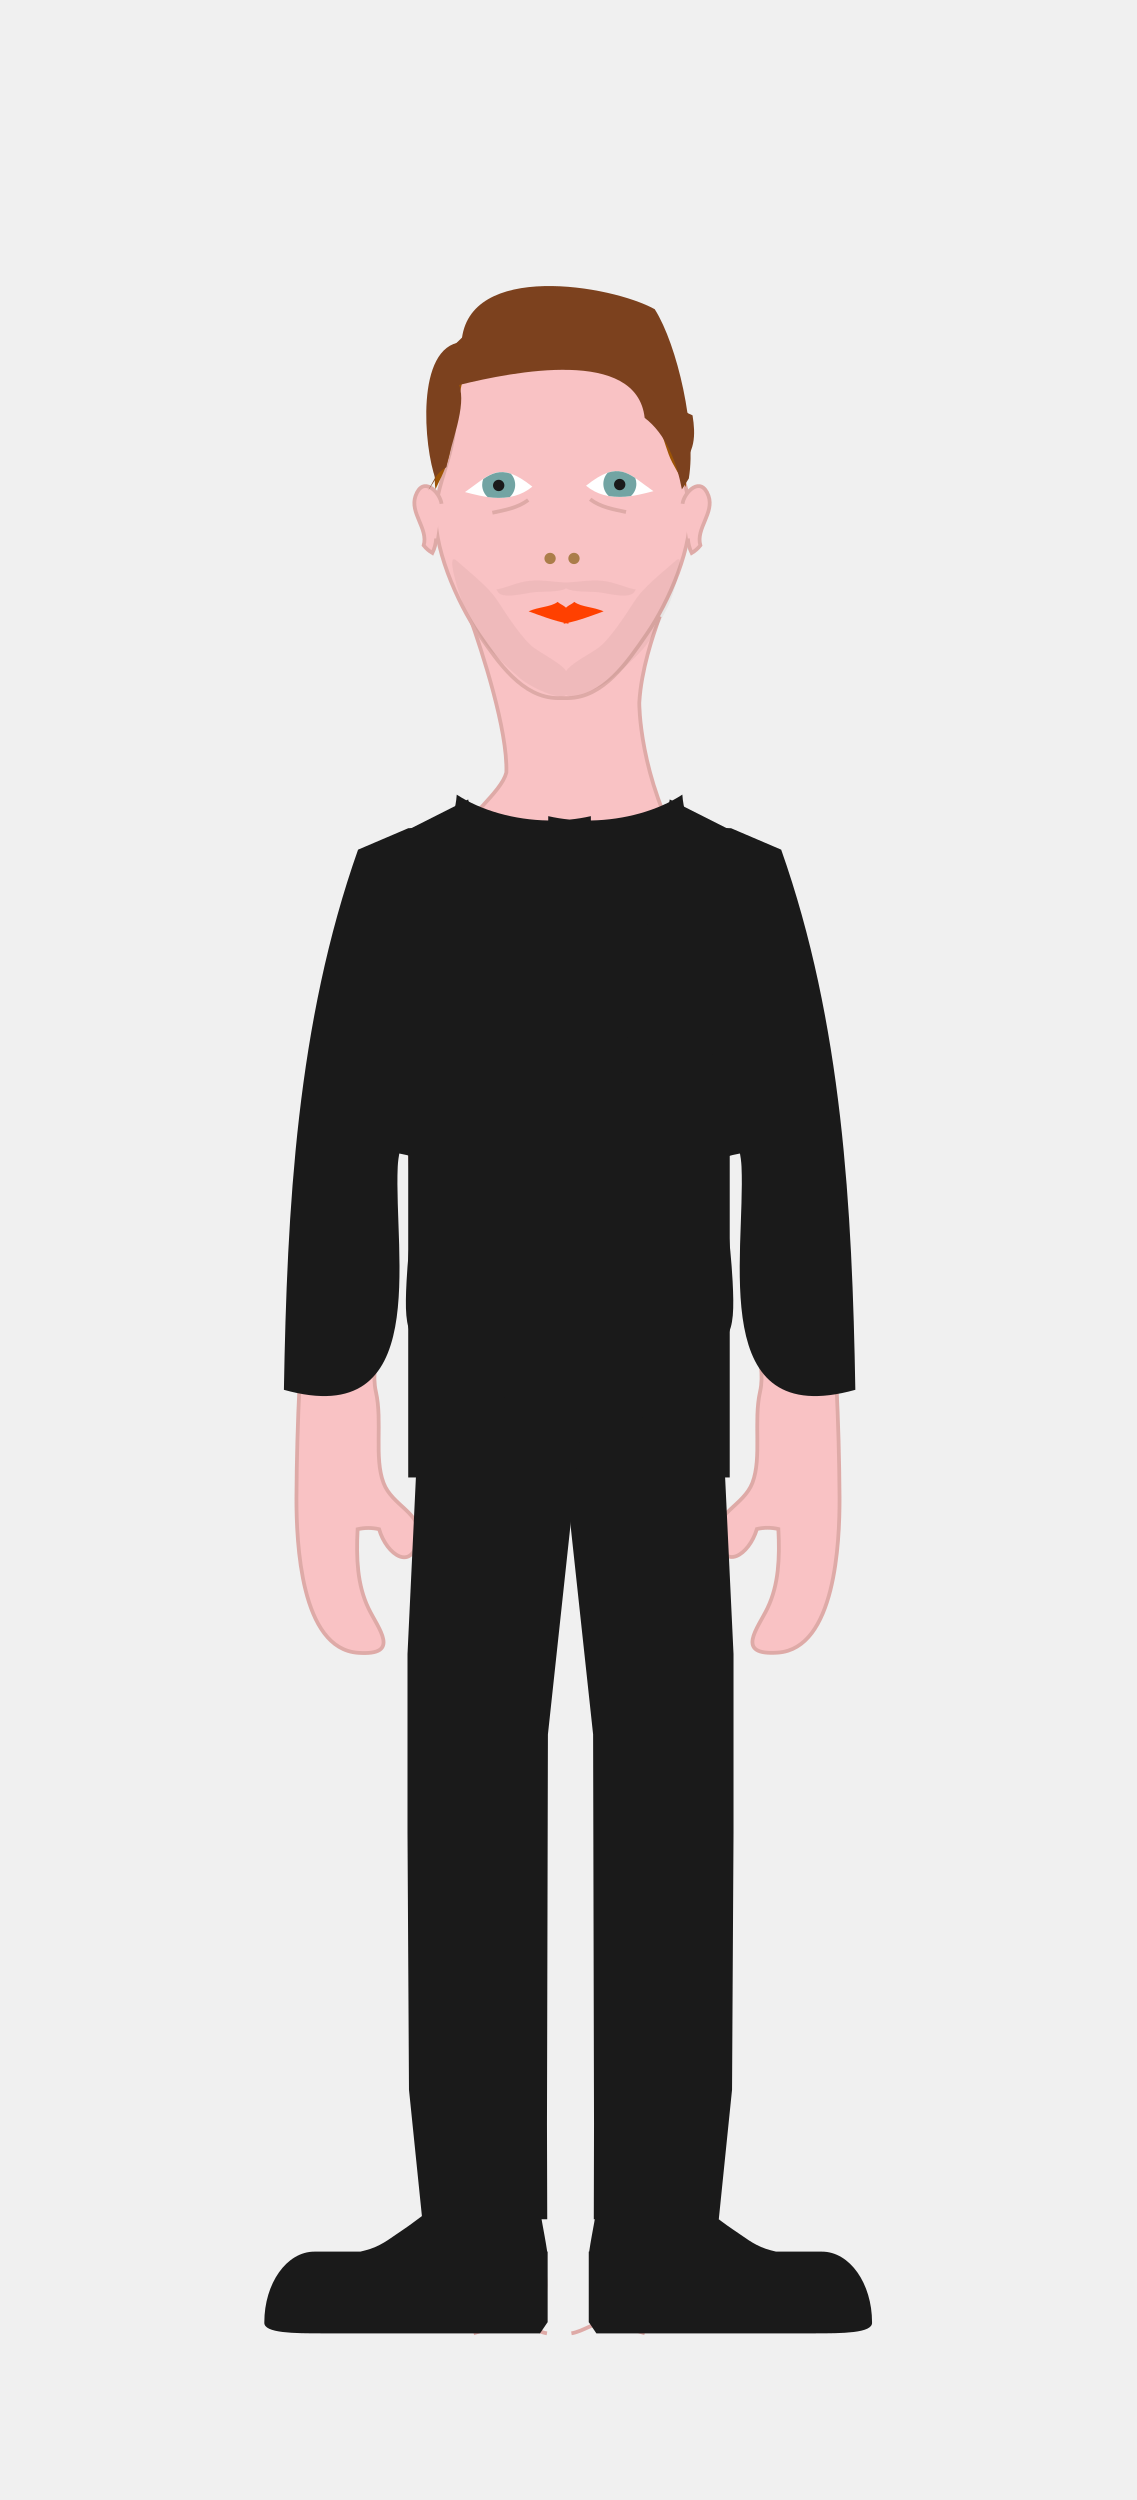
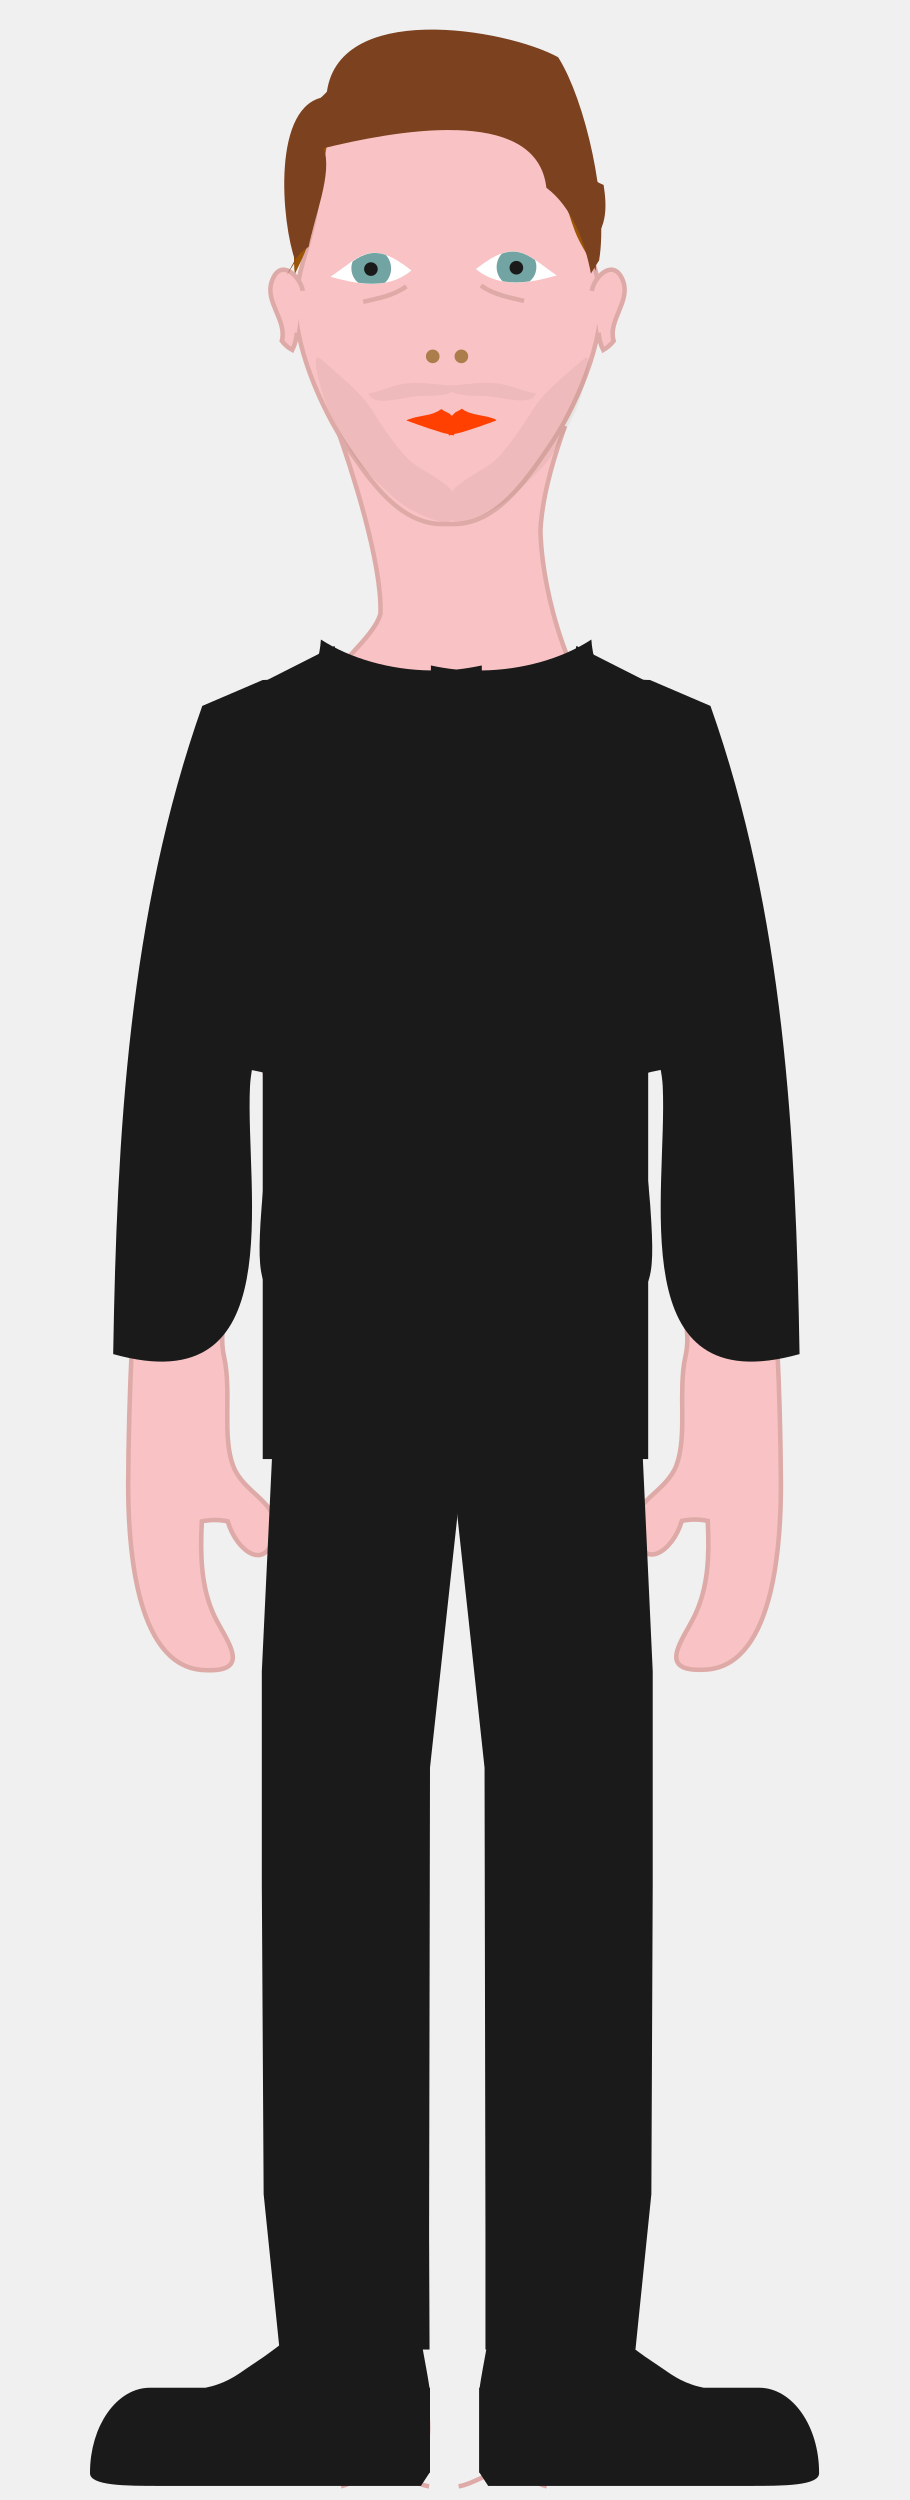
- <svg xmlns="http://www.w3.org/2000/svg" id="Layer_1" data-name="Layer 1" viewBox="0 0 300 660">
-   <defs>
-     <style>.cls-1{fill:none;}.cls-1,.cls-2{stroke:#deaaa7;stroke-miterlimit:10;}.cls-2{fill:#f9c2c4;}.cls-3{fill:#1a1a1a;}.cls-4{fill:#fff;}.cls-5{fill:#72a4a3;}.cls-6{fill:#ab7d4a;}.cls-7{fill:#ff4000;}.cls-8{fill:#9c5406;}.cls-9{fill:#310d0a;opacity:0.05;}.cls-10{fill:#7c411e;}</style>
-   </defs>
-   <path class="cls-1" d="M150.85,616c3.16-.52,6.59-3.19,9.68-3.27,4.06-.1,6,2.3,9.68,3.27" />
-   <path class="cls-1" d="M144.4,616c-3.16-.52-6.59-3.19-9.68-3.27-4.06-.1-6,2.3-9.68,3.27" />
-   <path class="cls-2" d="M124,162.77c3.28,9.24,10.07,30.05,9.68,41.19-1.43,5.41-10.36,11.33-16.37,21.81-1.28,2.22-3.29,3.94-4.7,6.12-5.07,6-12.45,10.79-16.6,17.36-4.71,7.47-5.27,18-6.75,26.31a706.9,706.9,0,0,0-11,120c0,11.59,1.08,39.7,16.27,40.78,11.54.82,5.28-6.43,2.73-11.78-2.92-6.11-3.25-13.09-2.85-20.85a12.62,12.62,0,0,1,5.67,0c2,6.92,9,11.56,10.39,2,.94-6.22-7-8.22-9.22-14.22-2.52-6.65-.26-16.19-2-24-2-8.81,3.91-18,4-27.47.16-16.6-4-27.25-.95-42.49,2-9.94.71-27.12,6.5-35.33v.86c-4.17,16.06.21,42.31.21,58.22,0,15.56-.63,31.36.15,46.85,1.81.15,3.58.34,5.32.56l3.12,208.09,0,2.39a13.25,13.25,0,0,0-.35,2c-.4,7.12-4.45,8.79-9.7,12C103,596,97.8,598.82,92.21,600c-4.64,1-12.65-.28-13.84,5.26-1.65,7.67,5.93,6.32,10.85,7.08,2.78.43,4.88,1.47,7.82,1.59a56.08,56.08,0,0,0,9.91-.66c6.58-.94,13.29-1,20.1-1.68,5.94-.6,15.38,1.53,16.66-5.3,1.5-8-3.17-15.46-2.33-23l.07-4.19h0V577.2h0l-3.07-204.72c3,.38,6.15.66,9.42.8v.1h.12c.71,0,1.4,0,2.09,0s1.38,0,2.09,0h.12v-.1c3.27-.14,6.4-.42,9.42-.8l-3.07,204.72h0V579h0l.07,4.19c.83,7.57-3.83,15-2.33,23,1.28,6.83,10.72,4.7,16.66,5.3,6.81.69,13.52.74,20.1,1.68a56.08,56.08,0,0,0,9.91.66c2.94-.12,5-1.17,7.82-1.59,4.93-.75,12.5.59,10.85-7.08-1.19-5.54-9.2-4.3-13.84-5.26-5.59-1.15-10.82-4-15.46-6.78-5.25-3.17-9.3-4.84-9.7-12a13.25,13.25,0,0,0-.35-2l0-2.39,3.12-208.09c1.74-.22,3.51-.41,5.32-.56.79-15.49.15-31.29.15-46.85,0-15.91,4.39-42.15.21-58.22v-.86c5.79,8.21,4.49,25.39,6.5,35.33,3.08,15.24-1.11,25.89-.95,42.49.09,9.52,6,18.67,4,27.47-1.74,7.79.51,17.32-2,24-2.27,6-10.16,8-9.22,14.22,1.44,9.52,8.36,4.87,10.39-2a12.62,12.62,0,0,1,5.67,0c.4,7.76.07,14.73-2.85,20.85-2.55,5.35-8.81,12.6,2.73,11.78,15.19-1.08,16.29-29.19,16.27-40.78a706.89,706.89,0,0,0-11-120c-1.47-8.35-2-18.84-6.75-26.31-4.15-6.57-11.52-11.36-16.6-17.36-1.41-2.18-5.43-3.89-6.7-6.12-12-20.84-11.82-40.19-11.82-40.19.5-8.74,3.56-17.61,5.4-22.81" />
-   <polygon class="cls-3" points="156.76 585.89 165.01 585.89 173.26 585.89 181.51 585.89 189.76 585.89 193.26 551.68 193.65 483.69 193.65 436.69 189.76 354.89 181.51 354.89 173.26 354.89 165.01 354.89 156.76 354.89 145.38 354.06 156.58 457.89 156.82 560.69 156.76 585.89" />
-   <path class="cls-3" d="M144.46,594.43c-.8-5.48-2.09-10.5-2.12-14.2-5.78-.27-17.16-3.31-22.42-1.06-2.57,1.1-10.44,7.47-13.28,9.32-3.08,2-5.29,4-8.88,5.22-.79.26-1.68.49-2.64.72H83c-7.3,0-13.22,8.36-13.22,18.69h0c-.2,2.88,8,2.89,15.28,2.89h57.51l1.95-2.89h.06V594.43Z" />
-   <path class="cls-3" d="M155.54,594.43c.8-5.48,2.09-10.5,2.12-14.2,5.78-.27,17.16-3.31,22.42-1.06,2.57,1.1,10.44,7.47,13.28,9.32,3.08,2,5.29,4,8.88,5.22.79.26,1.68.49,2.64.72H217c7.3,0,13.22,8.36,13.22,18.69h0c.2,2.88-8,2.89-15.28,2.89H157.44l-1.95-2.89h-.06V594.43Z" />
-   <path class="cls-2" d="M182,133.37c-.81-6-3.45-11.56-4.41-17.47s-.39-12-2.75-17.47c-5-11.67-15.47-16-26.26-15.46-10.79-.51-21.22,3.79-26.26,15.46-2.37,5.49-1.82,11.69-2.75,17.47s-3.6,11.5-4.41,17.47c-1.39,10.25,5.73,26,11.22,34,5.25,7.63,11.5,16.82,20.84,16.93.45,0,.9,0,1.35,0s.89,0,1.34,0c9.34-.1,15.6-9.29,20.84-16.93C176.3,159.41,183.42,143.62,182,133.37Z" />
-   <path class="cls-2" d="M180.19,133c.37-3,4.87-7.62,6.85-2.09,1.61,4.5-3.41,8.61-2.15,13.08a8.19,8.19,0,0,1-2.29,2,10.06,10.06,0,0,1-1-3.83" />
-   <path class="cls-4" d="M154.71,128.23c8.9-7.09,11.23-3.09,17.79,1.44-4.52,1.15-12,3.36-17.79-1.44" />
-   <path class="cls-5" d="M168,127.74a4.36,4.36,0,0,0-.29-1.54c-2.32-1.56-4.39-2.37-7.27-1.41a4.34,4.34,0,0,0,.27,6.17,19.14,19.14,0,0,0,5.85,0A4.34,4.34,0,0,0,168,127.74Z" />
-   <circle class="cls-3" cx="163.6" cy="127.92" r="1.5" />
-   <path class="cls-1" d="M155.8,131.81c2.85,2.14,6.18,2.65,9.47,3.36" />
-   <path class="cls-4" d="M140.54,128.47c-8.9-7.09-11.23-3.09-17.79,1.44,4.52,1.15,12,3.36,17.79-1.44" />
-   <path class="cls-5" d="M127.29,128a4.33,4.33,0,0,1,.29-1.54c2.32-1.56,4.39-2.37,7.27-1.41a4.34,4.34,0,0,1-.27,6.17,19.12,19.12,0,0,1-5.85,0A4.34,4.34,0,0,1,127.29,128Z" />
-   <circle class="cls-3" cx="131.65" cy="128.16" r="1.5" />
-   <path class="cls-1" d="M139.45,132c-2.85,2.14-6.18,2.64-9.47,3.36" />
-   <circle class="cls-6" cx="145.22" cy="147.43" r="1.49" />
-   <circle class="cls-6" cx="151.53" cy="147.43" r="1.49" />
-   <path class="cls-7" d="M158.29,161c-.33-.11-.67-.21-1-.3l-1-.24-1-.22-1-.23c-.33-.08-.65-.17-1-.28a7.28,7.28,0,0,1-.89-.36,5.22,5.22,0,0,1-.8-.48,2,2,0,0,1-.26.24l-.32.22-.35.21-.36.21-.36.23-.34.26-.19.19-.19-.19-.34-.26-.36-.23-.36-.21-.35-.21-.32-.22a2.1,2.1,0,0,1-.26-.24,5.17,5.17,0,0,1-.8.48,7.35,7.35,0,0,1-.89.36c-.31.11-.63.2-1,.28l-1,.23-1,.22-1,.24c-.34.09-.68.19-1,.3a8.79,8.79,0,0,0-1,.39l2.16.79c.8.29,1.67.6,2.59.91s1.87.61,2.84.88c.56.16,1.13.3,1.69.43l0,.27.62-.13.62.13,0-.27c.57-.13,1.13-.27,1.7-.43,1-.27,1.92-.57,2.84-.88s1.79-.62,2.59-.91l2.16-.79A8.79,8.79,0,0,0,158.29,161Z" />
-   <path class="cls-2" d="M116.56,133c-.37-3-4.87-7.62-6.85-2.09-1.61,4.5,3.41,8.61,2.15,13.08a8.23,8.23,0,0,0,2.29,2,10,10,0,0,0,1-3.83" />
-   <path class="cls-8" d="M139.83,94.15a3.42,3.42,0,0,0,2.41,2.26,6.11,6.11,0,0,0,3-.5,18.75,18.75,0,0,1,3.35-1,4.53,4.53,0,0,1,3.43.74,6.16,6.16,0,0,1,1.2-.9c.42-.25.86-.46,1.3-.68a13,13,0,0,0,1.28-.7,5.31,5.31,0,0,0,1.14-1c.78.29,1.57.53,2.36.74s1.6.38,2.41.52,1.65.25,2.5.33,1.72.14,2.61.19a73.56,73.56,0,0,1,3.82,8.52c1.09,2.86,2,5.72,3,8.6s1.84,5.77,2.88,8.66,3.18,5.79,4.58,8.69c.21-6.18-.83-12.37-1.49-18.17a48.25,48.25,0,0,0-4.19-15.8,24.58,24.58,0,0,0-10.11-11c-4.61-2.58-10.57-4-18.27-3.7a42.42,42.42,0,0,0-8.69,1.11,26.91,26.91,0,0,0-7.1,2.79,23.65,23.65,0,0,0-5.7,4.59A30.78,30.78,0,0,0,121,95c-.67,1.28-1.41,2.61-2.15,4s-1.5,2.77-2.22,4.2-.39,2.89-1,4.37-.08,3-.43,4.48a27,27,0,0,0-.22,5.38c0,1.41-.46,10,0,11.71.46-1.1,2.64-5.06,3.52-8.44s.45-6.16,1.37-10.12,1.77-7.81,2.35-10.68,2.9-4.79,2.77-4.9" />
-   <polygon class="cls-3" points="144.47 585.89 136.22 585.89 127.97 585.89 119.72 585.89 111.47 585.89 107.97 551.68 107.58 483.69 107.58 436.69 111.47 354.89 119.72 354.89 127.97 354.89 136.22 354.89 144.47 354.89 155.85 354.06 144.65 457.89 144.4 560.69 144.47 585.89" />
-   <path class="cls-3" d="M204.54,248.44c-8-11.61-23.51-24.16-24.4-38.67-6.44,4.23-15.28,6.69-24.15,6.84v-1.15a44.31,44.31,0,0,1-5.63.91,44.37,44.37,0,0,1-5.63-.91v1.15c-8.87-.14-17.7-2.61-24.15-6.83-.9,14.51-16.43,27.06-24.4,38.67-12.32,18-16,37.42-14.6,59.13,5.05-5.09,22.21-4.41,28.63-1.75-.53,10.53-2.35,22.13-2.88,32.44-.75,14.53.27,18.44,14.6,18.43,7.57,0,15.18.12,22.81.24v.16l5.63-.08,5.63.08v-.16c7.62-.12,15.24-.25,22.81-.24,14.32,0,15.35-3.9,14.6-18.43-.53-10.31-2.35-21.91-2.88-32.44,6.42-2.65,23.57-3.33,28.63,1.75C220.54,285.85,216.86,266.39,204.54,248.44Z" />
-   <polygon class="cls-3" points="139.45 355.05 123.61 390.05 107.77 390.05 107.77 300.55 107.77 219.05 123.61 211.05 123.61 211.05 139.45 300.55 139.45 355.05" />
-   <path class="cls-3" d="M107.78,218.65C141.42,216.47,106,287.47,105,308c-1.07,23.41,9.25,69.91-30.05,58.91.84-48,3.39-96.8,19.58-142.6" />
-   <polygon class="cls-3" points="160.97 355.05 176.81 390.05 192.65 390.05 192.65 300.55 192.65 219.05 176.81 211.05 176.81 211.05 160.97 300.55 160.97 355.05" />
-   <path class="cls-9" d="M178.41,148c-7.08,6.07-9.08,7.86-11.23,11.2-1.92,3-6.25,9.72-9.29,11.88-2,1.43-6.41,3.73-8,5.52a4.86,4.86,0,0,0-.43.56,4.75,4.75,0,0,0-.43-.56c-1.61-1.79-6-4.08-8-5.52-3-2.15-7.37-8.9-9.29-11.88-2.15-3.33-4.15-5.13-11.23-11.2-3-2.59.83,9.67,2,11.92,1.74,3.3,4.49,9.24,7.15,11.93a99.81,99.81,0,0,0,7.81,7.36c2.75,2.28,10.27,5.85,12,4.23,1.72,1.62,9.25-1.95,12-4.23a99.84,99.84,0,0,0,7.81-7.36c2.66-2.68,5.41-8.63,7.15-11.93C177.58,157.63,181.43,145.37,178.41,148Z" />
-   <path class="cls-9" d="M158.94,153.33c-3.28-.29-6.29.32-9.51.47-3.22-.15-6.23-.76-9.51-.47s-6.06,1.82-8.91,2.31l.27.34c.95,2.48,7.31.56,10,.33,1.93-.17,6.55.07,8.17-1,1.62,1.06,6.24.83,8.17,1,2.66.23,9,2.15,10-.33l.27-.34C165,155.15,162.15,153.62,158.94,153.33Z" />
-   <path class="cls-10" d="M115,126.48c-3.11-8.38-5.4-35,6.85-36.17,1.55-21.52,39.62-15,51-8.68,6,9.48,11.09,32,9,44.69-.47.74-1.21,1.87-1.83,2.88-1.29-7-4.23-14.67-9.83-18.88-2.05-18.66-34.59-12.23-49-8.68,2.13,5.42-2.24,15.5-3.33,21.68-2.73,1.58-3.23,3.39-4.83,6.17" />
-   <path class="cls-10" d="M115,118.48c.15-5.08-.6-11.33,0-16.78.85-7.78.68-6.29,5.78-11.42C126.86,84.17,134,78.94,143,78.48s22,.59,28.78,6c6,4.75,4.32,5.23,5.22,13,.62,5.36,0,9.83,5.83,12.17.83,5.09.8,10.29-3.82,13.42-2.34-5.15-6.59-12.64-6.18-18.43-2.31-2-4.42-6.83-7.56-8.44-5.16-2.66-10.69,1.66-16.08,1.27-5.93-.43-8.84-4.26-14.92-4s-7.66,5-14.1,4.2c-3.32,6.68-2,14.43-5.17,20.83" />
-   <path class="cls-3" d="M193,218.65c-33.65-2.18,1.82,68.82,2.76,89.35,1.07,23.41-9.25,69.91,30.05,58.91-.84-48-3.39-96.8-19.58-142.6" />
+ <svg xmlns="http://www.w3.org/2000/svg" version="1.1" id="Layer_1" x="0px" y="0px" viewBox="0 0 200 550" style="enable-background:new 0 0 200 550;" xml:space="preserve">
+   <style type="text/css">
+ 	.st0{fill:none;stroke:#DEAAA7;stroke-miterlimit:10;}
+ 	.st1{fill:#F9C2C4;stroke:#DEAAA7;stroke-miterlimit:10;}
+ 	.st2{fill:#1A1A1A;}
+ 	.st3{fill:#FFFFFF;}
+ 	.st4{fill:#72A4A3;}
+ 	.st5{fill:#AB7D4A;}
+ 	.st6{fill:#FF4000;}
+ 	.st7{fill:#9C5406;}
+ 	.st8{opacity:5.000000e-02;fill:#310D0A;enable-background:new    ;}
+ 	.st9{fill:#7C411E;}
+ </style>
+   <path class="st0" d="M100.9,547c3.2-0.5,6.6-3.2,9.7-3.3c4.1-0.1,6,2.3,9.7,3.3" />
+   <path class="st0" d="M94.4,547c-3.2-0.5-6.6-3.2-9.7-3.3c-4.1-0.1-6,2.3-9.7,3.3" />
+   <path class="st1" d="M74,93.8c3.3,9.2,10.1,30.1,9.7,41.2c-1.4,5.4-10.4,11.3-16.4,21.8c-1.3,2.2-3.3,3.9-4.7,6.1  c-5.1,6-12.4,10.8-16.6,17.4c-4.7,7.5-5.3,18-6.8,26.3c-7.1,39.6-10.8,79.8-11,120c0,11.6,1.1,39.7,16.3,40.8  c11.5,0.8,5.3-6.4,2.7-11.8c-2.9-6.1-3.2-13.1-2.8-20.9c1.9-0.4,3.8-0.4,5.7,0c2,6.9,9,11.6,10.4,2c0.9-6.2-7-8.2-9.2-14.2  c-2.5-6.6-0.3-16.2-2-24c-2-8.8,3.9-18,4-27.5c0.2-16.6-4-27.2-0.9-42.5c2-9.9,0.7-27.1,6.5-35.3v0.9c-4.2,16.1,0.2,42.3,0.2,58.2  c0,15.6-0.6,31.4,0.2,46.9c1.8,0.1,3.6,0.3,5.3,0.6l3.1,208.1v2.4c-0.2,0.7-0.3,1.3-0.3,2c-0.4,7.1-4.4,8.8-9.7,12  c-4.6,2.8-9.8,5.6-15.3,6.8c-4.6,1-12.7-0.3-13.8,5.3c-1.7,7.7,5.9,6.3,10.8,7.1c2.8,0.4,4.9,1.5,7.8,1.6c3.3,0.1,6.6-0.1,9.9-0.7  c6.6-0.9,13.3-1,20.1-1.7c5.9-0.6,15.4,1.5,16.7-5.3c1.5-8-3.2-15.5-2.3-23l0.1-4.2l0,0v-1.9l0,0l-3.1-204.7c3,0.4,6.1,0.7,9.4,0.8  v0.1h0.1c0.7,0,1.4,0,2.1,0s1.4,0,2.1,0h0.1v-0.1c3.3-0.1,6.4-0.4,9.4-0.8l-3.1,204.7l0,0v1.8l0,0l0.1,4.2c0.8,7.6-3.8,15-2.3,23  c1.3,6.8,10.7,4.7,16.7,5.3c6.8,0.7,13.5,0.7,20.1,1.7c3.3,0.5,6.6,0.7,9.9,0.7c2.9-0.1,5-1.2,7.8-1.6c4.9-0.8,12.5,0.6,10.9-7.1  c-1.2-5.5-9.2-4.3-13.8-5.3c-5.6-1.2-10.8-4-15.5-6.8c-5.2-3.2-9.3-4.8-9.7-12c-0.1-0.7-0.2-1.3-0.4-2v-2.4l3.1-208.1  c1.7-0.2,3.5-0.4,5.3-0.6c0.8-15.5,0.1-31.3,0.1-46.9c0-15.9,4.4-42.1,0.2-58.2v-0.9c5.8,8.2,4.5,25.4,6.5,35.3  c3.1,15.2-1.1,25.9-0.9,42.5c0.1,9.5,6,18.7,4,27.5c-1.7,7.8,0.5,17.3-2,24c-2.3,6-10.2,8-9.2,14.2c1.4,9.5,8.4,4.9,10.4-2  c1.9-0.4,3.8-0.4,5.7,0c0.4,7.8,0.1,14.7-2.9,20.9c-2.6,5.4-8.8,12.6,2.7,11.8c15.2-1.1,16.3-29.2,16.3-40.8  c-0.2-40.2-3.9-80.4-11-120c-1.5-8.4-2-18.8-6.8-26.3c-4.1-6.6-11.5-11.4-16.6-17.4c-1.4-2.2-5.4-3.9-6.7-6.1  c-12-20.8-11.8-40.2-11.8-40.2c0.5-8.7,3.6-17.6,5.4-22.8" />
+   <polygon class="st2" points="106.8,516.9 115,516.9 123.3,516.9 131.5,516.9 139.8,516.9 143.3,482.7 143.6,414.7 143.6,367.7   139.8,285.9 131.5,285.9 123.3,285.9 115,285.9 106.8,285.9 95.4,285.1 106.6,388.9 106.8,491.7 " />
+   <path class="st2" d="M94.5,525.4c-0.8-5.5-2.1-10.5-2.1-14.2c-5.8-0.3-17.2-3.3-22.4-1.1c-2.6,1.1-10.4,7.5-13.3,9.3  c-3.1,2-5.3,4-8.9,5.2c-0.8,0.3-1.7,0.5-2.6,0.7H33c-7.3,0-13.2,8.4-13.2,18.7l0,0c-0.2,2.9,8,2.9,15.3,2.9h57.5l1.9-2.9h0.1v-18.7  H94.5z" />
+   <path class="st2" d="M105.5,525.4c0.8-5.5,2.1-10.5,2.1-14.2c5.8-0.3,17.2-3.3,22.4-1.1c2.6,1.1,10.4,7.5,13.3,9.3  c3.1,2,5.3,4,8.9,5.2c0.8,0.3,1.7,0.5,2.6,0.7H167c7.3,0,13.2,8.4,13.2,18.7l0,0c0.2,2.9-8,2.9-15.3,2.9h-57.5l-1.9-2.9h-0.1v-18.7  H105.5z" />
+   <path class="st1" d="M132,64.4c-0.8-6-3.4-11.6-4.4-17.5s-0.4-12-2.8-17.5c-5-11.7-15.5-16-26.3-15.5c-10.8-0.5-21.2,3.8-26.3,15.5  c-2.4,5.5-1.8,11.7-2.8,17.5S66,58.4,65.2,64.4c-1.4,10.2,5.7,26,11.2,34c5.2,7.6,11.5,16.8,20.8,16.9c0.4,0,0.9,0,1.4,0  s0.9,0,1.3,0c9.3-0.1,15.6-9.3,20.8-16.9C126.3,90.4,133.4,74.6,132,64.4z" />
+   <path class="st1" d="M130.2,64c0.4-3,4.9-7.6,6.9-2.1c1.6,4.5-3.4,8.6-2.1,13.1c-0.6,0.8-1.4,1.5-2.3,2c-0.6-1.2-0.9-2.5-1-3.8" />
+   <path class="st3" d="M104.7,59.2c8.9-7.1,11.2-3.1,17.8,1.4C118,61.8,110.5,64,104.7,59.2" />
+   <path class="st4" d="M118,58.7c0-0.5-0.1-1-0.3-1.5c-2.3-1.6-4.4-2.4-7.3-1.4c-1.6,1.8-1.5,4.5,0.2,6.1c0,0,0,0,0,0  c1.9,0.3,3.9,0.3,5.9,0C117.5,61.1,118,60,118,58.7z" />
+   <circle class="st2" cx="113.6" cy="58.9" r="1.5" />
+   <path class="st0" d="M105.8,62.8c2.9,2.1,6.2,2.6,9.5,3.4" />
+   <path class="st3" d="M90.5,59.5c-8.9-7.1-11.2-3.1-17.8,1.4C77.3,62.1,84.8,64.3,90.5,59.5" />
+   <path class="st4" d="M77.3,59c0-0.5,0.1-1,0.3-1.5c2.3-1.6,4.4-2.4,7.3-1.4c1.6,1.8,1.5,4.5-0.2,6.1c0,0,0,0,0,0  c-1.9,0.3-3.9,0.3-5.9,0C77.8,61.4,77.3,60.2,77.3,59z" />
+   <circle class="st2" cx="81.6" cy="59.2" r="1.5" />
+   <path class="st0" d="M89.4,63c-2.9,2.1-6.2,2.6-9.5,3.4" />
+   <circle class="st5" cx="95.2" cy="78.4" r="1.5" />
+   <circle class="st5" cx="101.5" cy="78.4" r="1.5" />
+   <path class="st6" d="M108.3,92c-0.3-0.1-0.7-0.2-1-0.3l-1-0.2l-1-0.2l-1-0.2c-0.3-0.1-0.6-0.2-1-0.3c-0.3-0.1-0.6-0.2-0.9-0.4  c-0.3-0.1-0.5-0.3-0.8-0.5c-0.1,0.1-0.2,0.2-0.3,0.2l-0.3,0.2l-0.4,0.2l-0.4,0.2L99.9,91l-0.3,0.3l-0.2,0.2l-0.2-0.2L98.9,91  l-0.4-0.2l-0.4-0.2l-0.4-0.2l-0.3-0.2c-0.1-0.1-0.2-0.2-0.3-0.2c-0.3,0.2-0.5,0.3-0.8,0.5c-0.3,0.1-0.6,0.3-0.9,0.4  c-0.3,0.1-0.6,0.2-1,0.3l-1,0.2l-1,0.2l-1,0.2c-0.3,0.1-0.7,0.2-1,0.3c-0.3,0.1-0.7,0.2-1,0.4l2.2,0.8c0.8,0.3,1.7,0.6,2.6,0.9  s1.9,0.6,2.8,0.9c0.6,0.2,1.1,0.3,1.7,0.4v0.3l0.6-0.1l0.6,0.1v-0.3c0.6-0.1,1.1-0.3,1.7-0.4c1-0.3,1.9-0.6,2.8-0.9s1.8-0.6,2.6-0.9  l2.2-0.8C109,92.2,108.7,92.1,108.3,92z" />
+   <path class="st1" d="M66.6,64c-0.4-3-4.9-7.6-6.8-2.1c-1.6,4.5,3.4,8.6,2.2,13.1c0.6,0.8,1.4,1.5,2.3,2c0.6-1.2,0.9-2.5,1-3.8" />
+   <path class="st7" d="M89.8,25.2c0.4,1.1,1.3,2,2.4,2.3c1,0.1,2.1-0.1,3-0.5c1.1-0.4,2.2-0.8,3.4-1c1.2-0.2,2.4,0,3.4,0.7  c0.4-0.3,0.8-0.7,1.2-0.9c0.4-0.2,0.9-0.5,1.3-0.7c0.4-0.2,0.9-0.4,1.3-0.7c0.4-0.3,0.8-0.6,1.1-1c0.8,0.3,1.6,0.5,2.4,0.7  s1.6,0.4,2.4,0.5s1.6,0.2,2.5,0.3s1.7,0.1,2.6,0.2c1.5,2.8,2.7,5.6,3.8,8.5c1.1,2.9,2,5.7,3,8.6s1.8,5.8,2.9,8.7s3.2,5.8,4.6,8.7  c0.2-6.2-0.8-12.4-1.5-18.2c-0.5-5.5-1.9-10.8-4.2-15.8c-2.1-4.6-5.7-8.5-10.1-11c-4.6-2.6-10.6-4-18.3-3.7  c-2.9,0.1-5.8,0.4-8.7,1.1c-2.5,0.6-4.9,1.5-7.1,2.8c-2.1,1.2-4,2.8-5.7,4.6c-1.8,2-3.3,4.2-4.6,6.6c-0.7,1.3-1.4,2.6-2.2,4  s-1.5,2.8-2.2,4.2s-0.4,2.9-1,4.4s-0.1,3-0.4,4.5c-0.3,1.8-0.3,3.6-0.2,5.4c0,1.4-0.5,10,0,11.7c0.5-1.1,2.6-5.1,3.5-8.4  s0.4-6.2,1.4-10.1s1.8-7.8,2.3-10.7s2.9-4.8,2.8-4.9" />
+   <polygon class="st2" points="94.5,516.9 86.2,516.9 78,516.9 69.7,516.9 61.5,516.9 58,482.7 57.6,414.7 57.6,367.7 61.5,285.9   69.7,285.9 78,285.9 86.2,285.9 94.5,285.9 105.9,285.1 94.6,388.9 94.4,491.7 " />
+   <path class="st2" d="M154.5,179.4c-8-11.6-23.5-24.2-24.4-38.7c-6.4,4.2-15.3,6.7-24.1,6.8v-1.1c-1.9,0.4-3.7,0.7-5.6,0.9  c-1.9-0.2-3.8-0.5-5.6-0.9v1.1c-8.9-0.1-17.7-2.6-24.2-6.8c-0.9,14.5-16.4,27.1-24.4,38.7c-12.3,18-16,37.4-14.6,59.1  c5.1-5.1,22.2-4.4,28.6-1.8c-0.5,10.5-2.3,22.1-2.9,32.4c-0.8,14.5,0.3,18.4,14.6,18.4c7.6,0,15.2,0.1,22.8,0.2v0.2l5.6-0.1l5.6,0.1  v-0.2c7.6-0.1,15.2-0.2,22.8-0.2c14.3,0,15.4-3.9,14.6-18.4c-0.5-10.3-2.4-21.9-2.9-32.4c6.4-2.6,23.6-3.3,28.6,1.8  C170.5,216.9,166.9,197.4,154.5,179.4z" />
+   <polygon class="st2" points="89.4,286 73.6,321 57.8,321 57.8,231.5 57.8,150.1 73.6,142.1 73.6,142.1 89.4,231.5 " />
+   <path class="st2" d="M57.8,149.6c33.6-2.2-1.8,68.8-2.8,89.4c-1.1,23.4,9.2,69.9-30.1,58.9c0.8-48,3.4-96.8,19.6-142.6" />
+   <polygon class="st2" points="111,286 126.8,321 142.6,321 142.6,231.5 142.6,150.1 126.8,142.1 126.8,142.1 111,231.5 " />
+   <path class="st8" d="M128.4,79c-7.1,6.1-9.1,7.9-11.2,11.2c-1.9,3-6.2,9.7-9.3,11.9c-2,1.4-6.4,3.7-8,5.5c-0.2,0.2-0.3,0.4-0.4,0.6  c-0.1-0.2-0.3-0.4-0.4-0.6c-1.6-1.8-6-4.1-8-5.5c-3-2.1-7.4-8.9-9.3-11.9c-2.1-3.3-4.2-5.1-11.2-11.2c-3-2.6,0.8,9.7,2,11.9  c1.7,3.3,4.5,9.2,7.1,11.9c2.5,2.6,5.1,5,7.8,7.4c2.8,2.3,10.3,5.9,12,4.2c1.7,1.6,9.2-1.9,12-4.2c2.7-2.3,5.3-4.8,7.8-7.4  c2.7-2.7,5.4-8.6,7.1-11.9C127.6,88.6,131.4,76.4,128.4,79z" />
+   <path class="st8" d="M108.9,84.3c-3.3-0.3-6.3,0.3-9.5,0.5c-3.2-0.1-6.2-0.8-9.5-0.5s-6.1,1.8-8.9,2.3l0.3,0.3  c0.9,2.5,7.3,0.6,10,0.3c1.9-0.2,6.6,0.1,8.2-1c1.6,1.1,6.2,0.8,8.2,1c2.7,0.2,9,2.1,10-0.3l0.3-0.3C115,86.1,112.1,84.6,108.9,84.3  z" />
+   <path class="st9" d="M65,57.5c-3.1-8.4-5.4-35,6.8-36.2c1.6-21.5,39.6-15,51-8.7c6,9.5,11.1,32,9,44.7c-0.5,0.7-1.2,1.9-1.8,2.9  c-1.3-7-4.2-14.7-9.8-18.9c-2.1-18.7-34.6-12.2-49-8.7c2.1,5.4-2.2,15.5-3.3,21.7c-2.7,1.6-3.2,3.4-4.8,6.2" />
+   <path class="st9" d="M65,49.5c0.2-5.1-0.6-11.3,0-16.8c0.8-7.8,0.7-6.3,5.8-11.4C76.9,15.2,84,9.9,93,9.5s22,0.6,28.8,6  c6,4.8,4.3,5.2,5.2,13c0.6,5.4,0,9.8,5.8,12.2c0.8,5.1,0.8,10.3-3.8,13.4c-2.3-5.2-6.6-12.6-6.2-18.4c-2.3-2-4.4-6.8-7.6-8.4  c-5.2-2.7-10.7,1.7-16.1,1.3c-5.9-0.4-8.8-4.3-14.9-4s-7.7,5-14.1,4.2C66.9,35.3,68.2,43.1,65,49.5" />
+   <path class="st2" d="M143,149.6c-33.6-2.2,1.8,68.8,2.8,89.4c1.1,23.4-9.2,69.9,30.1,58.9c-0.8-48-3.4-96.8-19.6-142.6" />
</svg>
